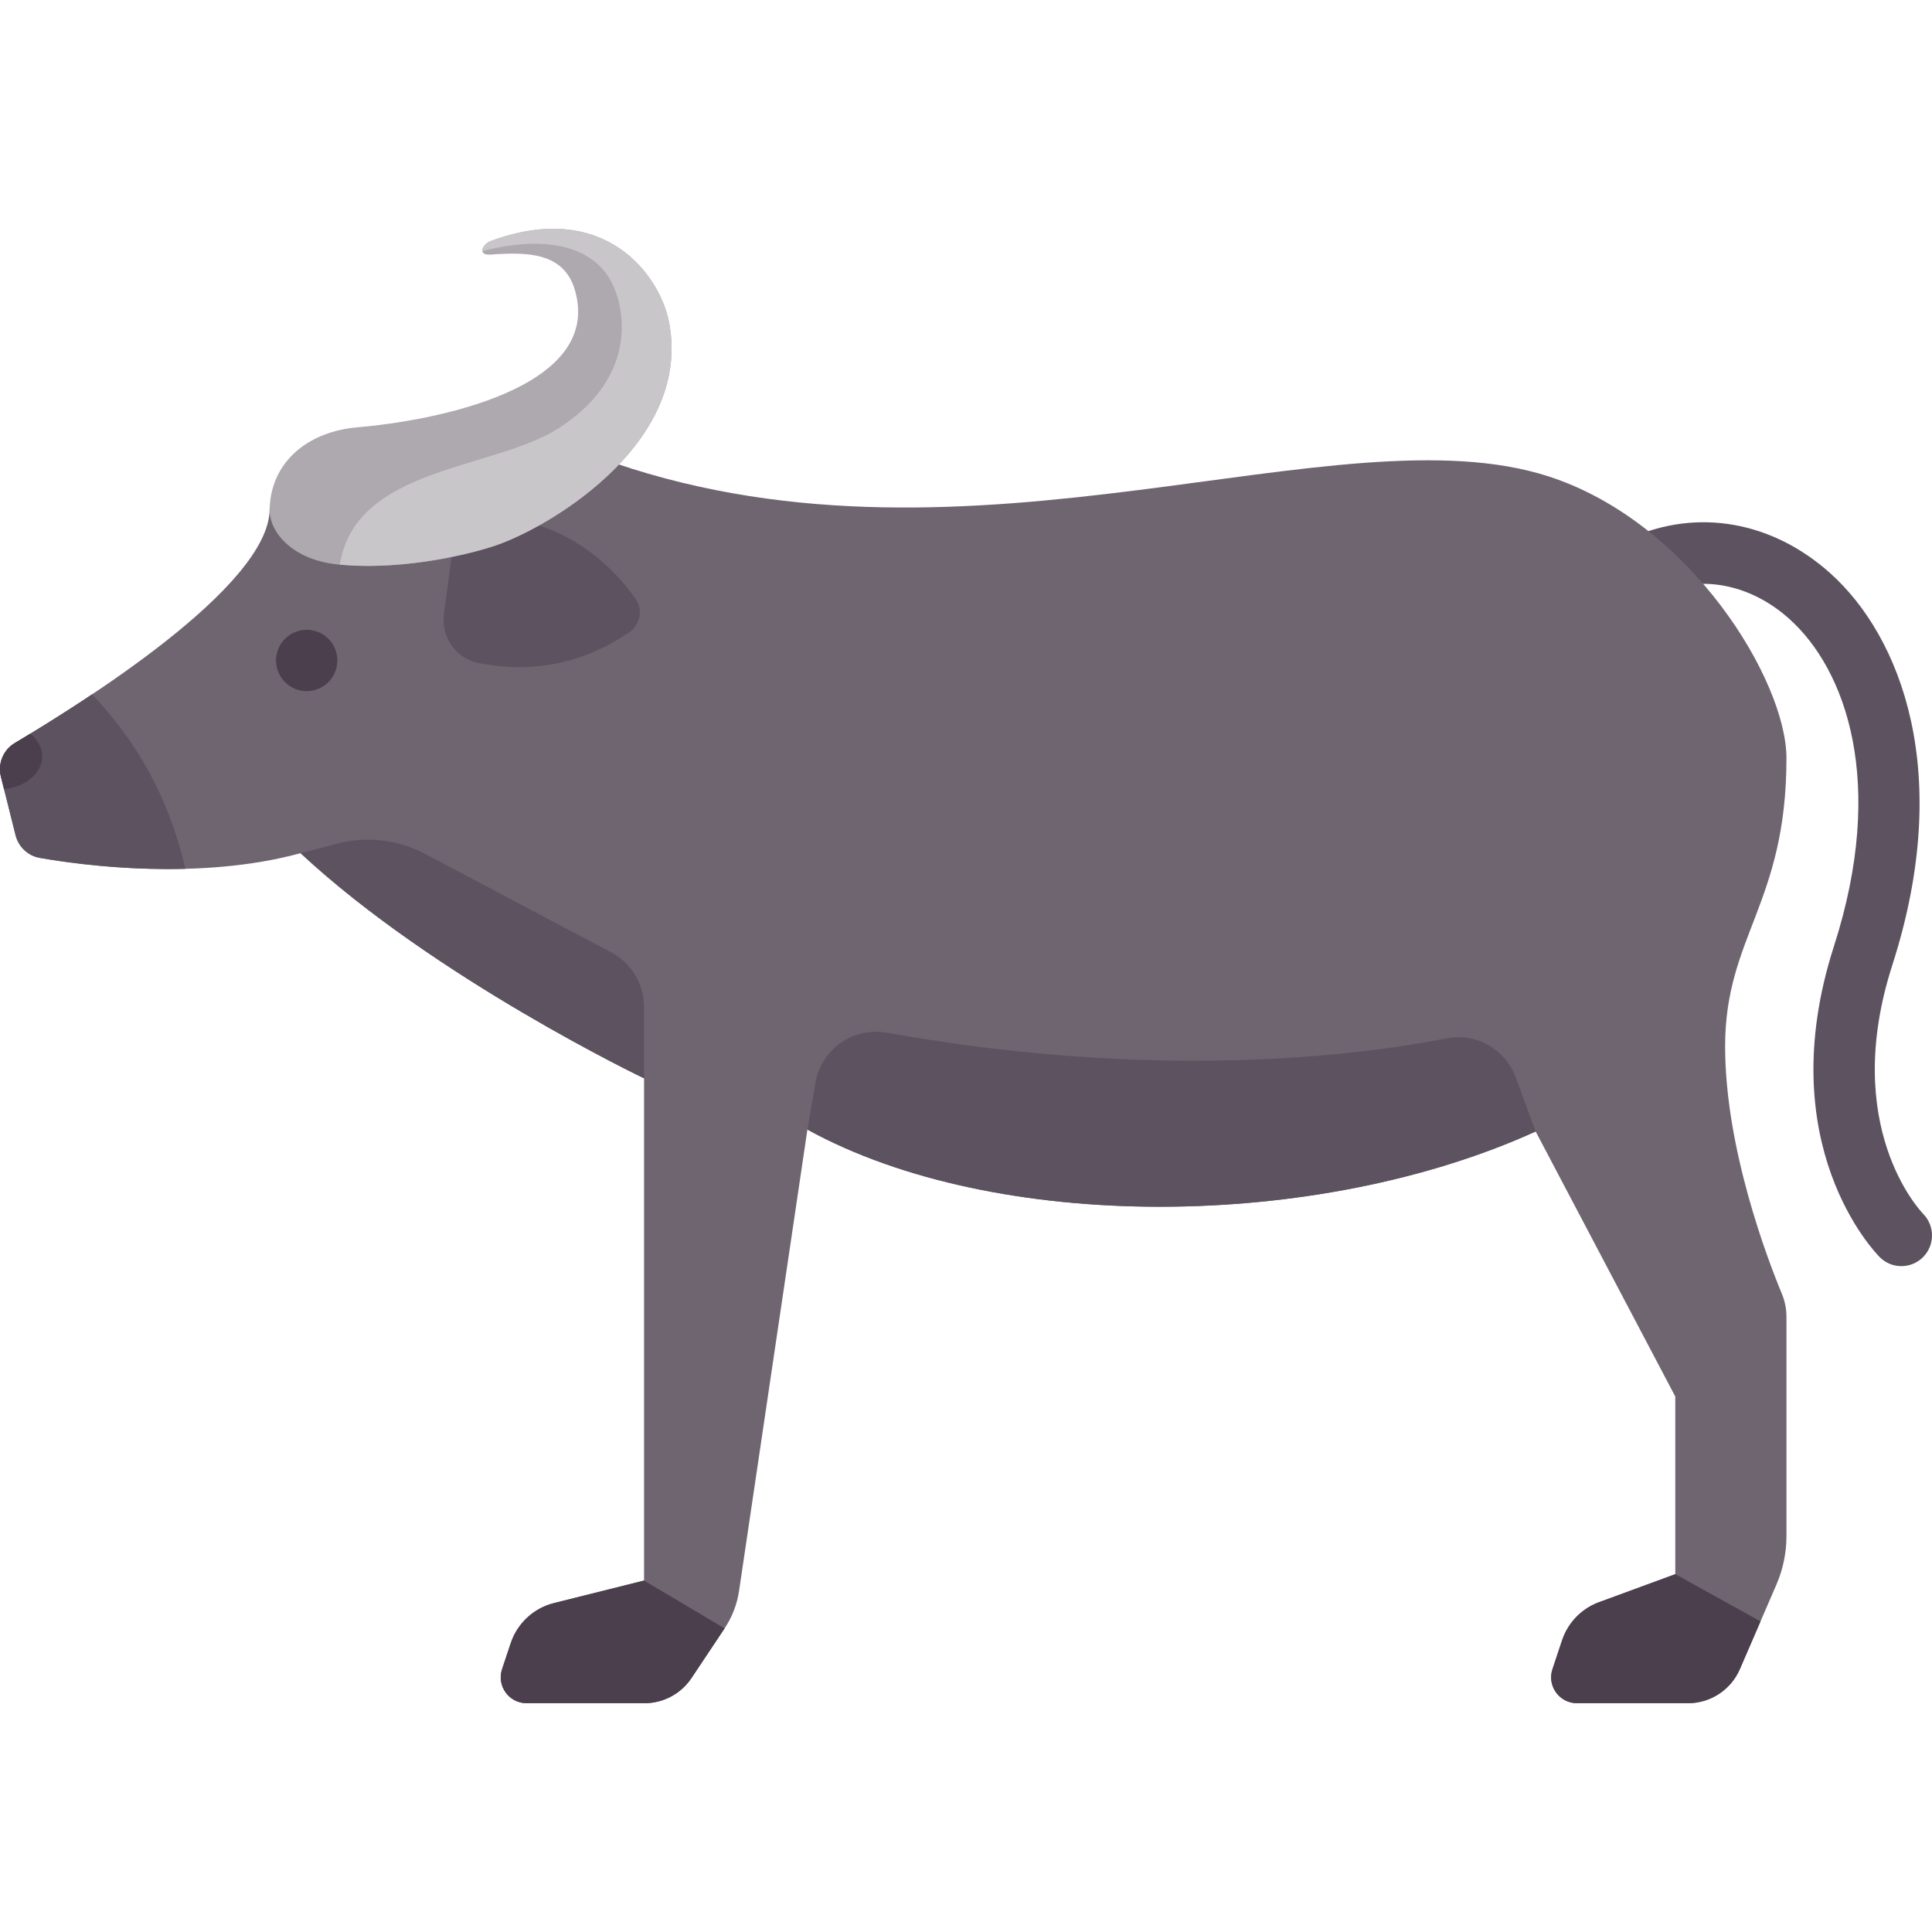
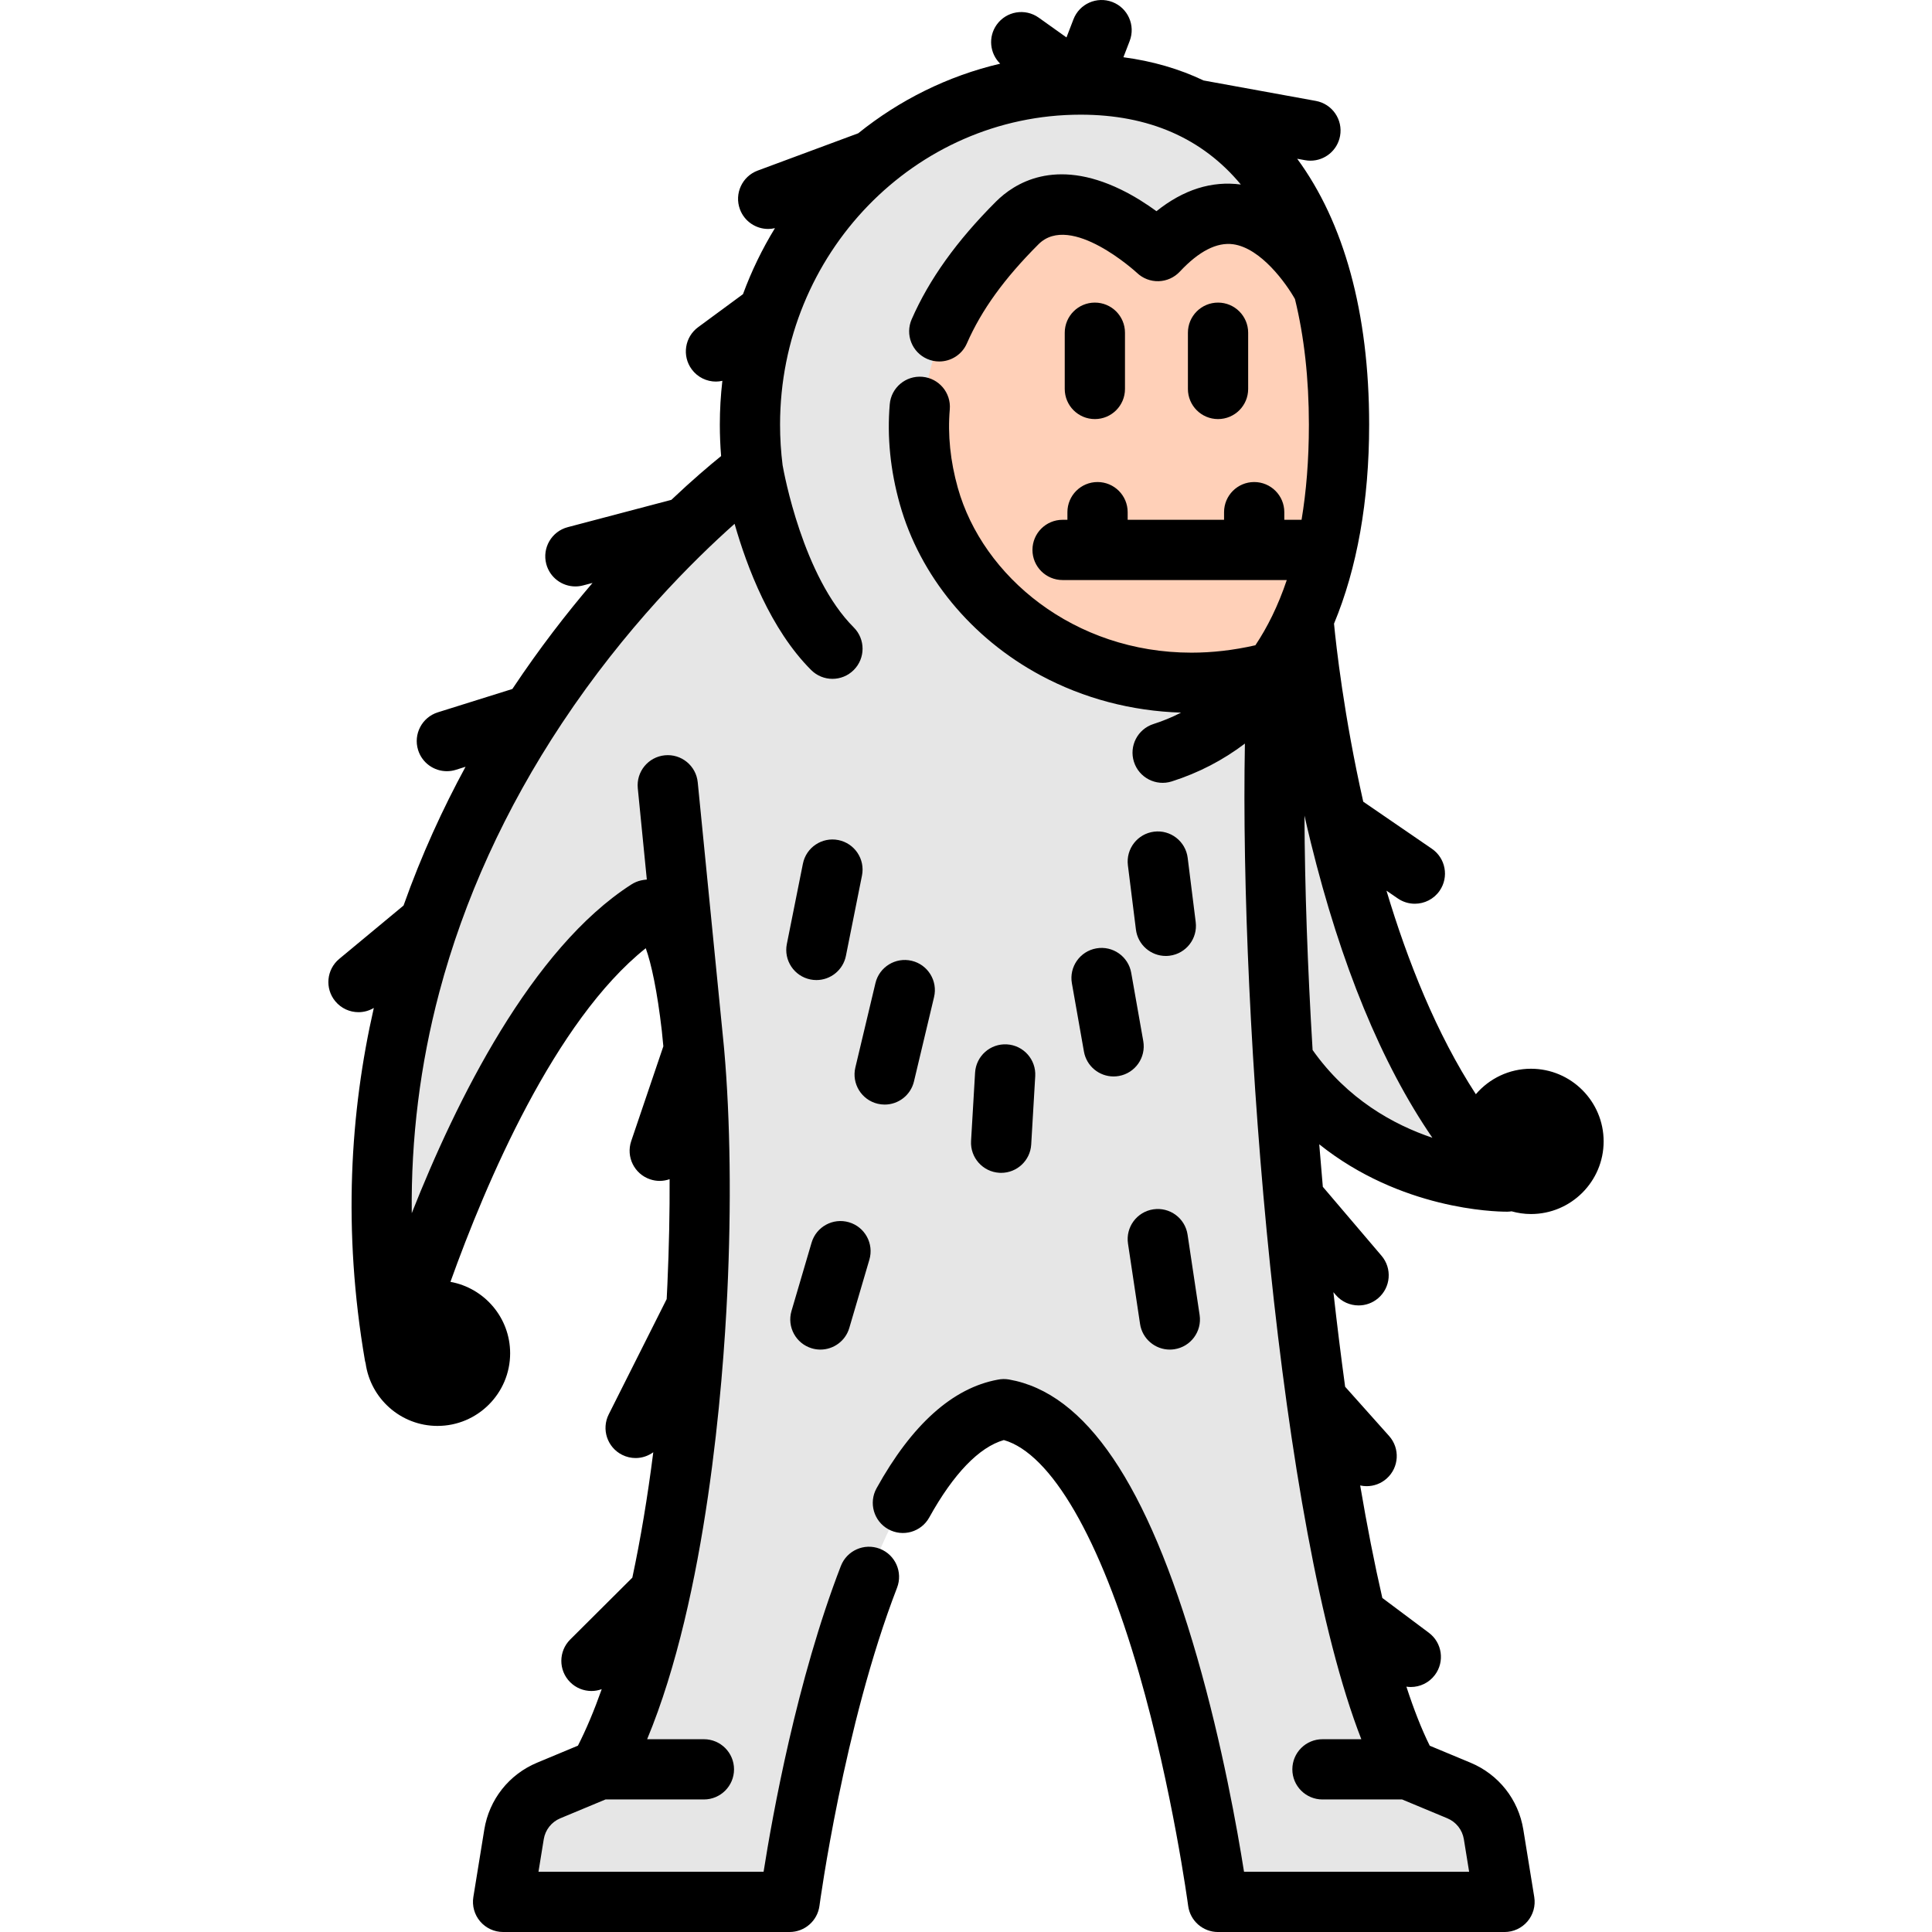
- <svg xmlns="http://www.w3.org/2000/svg" version="1.1" id="Capa_1" x="0px" y="0px" viewBox="0 0 512 512" style="enable-background:new 0 0 512 512;" xml:space="preserve">
-   <path style="fill:#5D5360;" d="M503.876,335.542c-2.072,0-4.135-0.79-5.715-2.369c-1.198-1.195-29.058-29.851-12.152-82.399  c14.009-43.551,3.095-73.358-11.794-86.732c-10.437-9.374-23.684-11.858-35.415-6.643c-4.096,1.849-8.897-0.024-10.731-4.123  c-1.818-4.103,0.024-8.905,4.127-10.727c17.771-7.897,37.526-4.389,52.885,9.401c18.676,16.779,32.796,52.857,16.406,103.801  c-13.739,42.689,7.31,65.04,8.207,65.973c3.111,3.203,3.072,8.338-0.103,11.469C508.003,334.76,505.94,335.542,503.876,335.542z" />
-   <path style="fill:#6F6571;" d="M473.43,200.941c0-20.488-25.399-62.481-62.988-74.672c-55.75-18.081-152.392,28.954-247.552-3.556  l-91.435,12.191c0,20.713-51.13,52.214-67.53,62.008c-3.078,1.838-4.547,5.445-3.677,8.923l3.872,15.488  c0.775,3.101,3.266,5.467,6.414,6.024c11.691,2.069,42.401,6.049,69.117-1.242c35.629,33.173,91.028,59.667,91.028,59.667v133.089  l-23.853,5.963c-5.392,1.348-9.721,5.357-11.478,10.629l-2.296,6.889c-1.481,4.442,1.825,9.029,6.508,9.029h31.222  c5.014,0,9.696-2.506,12.477-6.678l8.772-13.159c1.996-2.994,3.304-6.392,3.831-9.951l18.109-122.234  c49.832,27.4,134.768,26.962,192.996,0.507l37.001,70.238v47.072l-19.72,7.251c-4.853,1.618-8.663,5.426-10.28,10.28l-2.548,7.643  c-1.481,4.442,1.826,9.029,6.508,9.029h29.395c5.981,0,11.39-3.554,13.764-9.044l9.674-22.37c1.762-4.074,2.671-8.466,2.671-12.905  v-58.015c0-2.128-0.396-4.188-1.212-6.154c-3.771-9.084-15.043-38.506-15.043-65.578C457.174,248.183,473.43,239.431,473.43,200.941  z" />
-   <path style="fill:#5D5360;" d="M119.723,147.199l-2.079,15.524c-0.804,6.006,3.08,11.701,9.012,12.939  c9.625,2.008,24.772,2.44,40.08-8.094c2.935-2.02,3.738-5.989,1.688-8.904c-5.081-7.224-16.491-19.651-35.778-21.542  C126.321,136.502,120.566,140.9,119.723,147.199z" />
-   <path style="fill:#AEA8AF;" d="M177.282,85.298c-2.44-12.418-17.049-32.578-47.24-21.419c-2.16,0.799-3.684,3.846-0.003,3.589  c9.494-0.663,19.42-0.737,22.353,9.528c7.45,26.076-37.59,34.542-57.57,36.235c-13.229,1.121-23.028,9.143-23.367,21.674  c-0.167,6.187,6.149,13.454,17.947,14.673c17.78,1.836,36.841-3.078,43.236-5.487c0.038-0.014,0.075-0.028,0.113-0.042  C147.989,138.291,183.378,116.321,177.282,85.298z" />
+ <svg xmlns="http://www.w3.org/2000/svg" version="1.1" id="Layer_1" x="0px" y="0px" viewBox="0 0 512.005 512.005" style="enable-background:new 0 0 512.005 512.005;" xml:space="preserve">
  <g>
-     <path style="fill:#4B3F4E;" d="M139.558,451.371h31.222c5.014,0,9.696-2.506,12.477-6.678l8.772-13.159l-21.352-12.674   l-23.853,5.963c-5.392,1.348-9.721,5.357-11.478,10.629l-2.296,6.889C131.57,446.784,134.876,451.371,139.558,451.371z" />
-     <path style="fill:#4B3F4E;" d="M443.967,417.168l-19.72,7.251c-4.853,1.618-8.663,5.426-10.28,10.28l-2.548,7.643   c-1.481,4.442,1.826,9.029,6.508,9.029h29.394c5.981,0,11.39-3.554,13.764-9.044l5.469-12.647L443.967,417.168z" />
+     <path style="fill:#E6E6E6;" d="M345.414,164.156c0,0,7.896,102.844,54.023,148.971c0,0-37.731,0.584-59.315-31.996l-95.029-95.383" />
+     <path style="fill:#E6E6E6;" d="M308.117,199.469c32.764-10.432,46.74-45.409,46.74-86.944c0-49.773-20.075-90.127-68.476-90.127   s-87.636,40.353-87.636,90.127c0,4.034,0.255,8.015,0.756,11.911h0.003c0,0-120.112,87.923-94.92,234.817   c0,0,25.547-91.542,67.06-118.153c19.16-4.258,21.289,166.053-12.773,227.791l-13.442,5.601c-4.879,2.033-8.361,6.443-9.207,11.661   l-2.897,17.866h75.93c0,0,16.321-123.476,56.77-130.572l0.003-0.003c40.449,7.1,56.767,130.575,56.767,130.575h75.927   l-2.897-17.867c-0.846-5.219-4.329-9.629-9.21-11.662l-13.44-5.598c-26.345-47.751-39.012-218.307-34.541-291.158" />
  </g>
-   <g>
-     <path style="fill:#5D5360;" d="M79.65,226.105c35.629,33.173,91.028,59.667,91.028,59.667v-18.996   c0-6.022-3.33-11.551-8.653-14.368l-49.338-26.106c-7.282-3.853-15.716-4.82-23.665-2.652   C86.427,224.358,83.327,225.175,79.65,226.105z" />
-     <path style="fill:#5D5360;" d="M216.119,286.884l-2.148,12.467c49.832,27.4,134.768,26.962,192.996,0.507l-5.283-14.341   c-2.748-7.461-10.462-11.88-18.264-10.351c-23.444,4.596-76.516,11.358-148.414-1.491   C226.14,272.091,217.648,278.009,216.119,286.884z" />
-   </g>
-   <circle style="fill:#4B3F4E;" cx="81.28" cy="175.03" r="8.128" />
-   <path style="fill:#C9C6CA;" d="M130.042,63.879c-1.302,0.482-2.351,1.774-2.19,2.673c15.396-4.034,29.595-2.197,34.699,9.258  c3.81,8.551,4.826,25.06-14.223,37.505c-17.27,11.283-54.099,10.159-58.264,36.3c17.59,1.65,36.258-3.146,42.573-5.526  c0.038-0.014,0.075-0.028,0.113-0.042c15.239-5.757,50.628-27.727,44.532-58.75C174.842,72.88,160.233,52.72,130.042,63.879z" />
-   <path style="fill:#5D5360;" d="M3.925,196.913c-3.078,1.838-4.547,5.445-3.677,8.923l3.872,15.488  c0.775,3.101,3.266,5.467,6.414,6.024c7.31,1.293,22.056,3.334,38.61,2.9c-4.438-19.004-12.883-33.741-24.752-46.24  C16.087,189.553,8.587,194.128,3.925,196.913z" />
-   <path style="fill:#4B3F4E;" d="M11.175,200.433c0-2.329-1.204-4.431-3.134-6.005c-1.532,0.934-2.922,1.771-4.116,2.485  c-3.078,1.838-4.547,5.445-3.677,8.923l0.823,3.294C6.757,208.593,11.175,204.927,11.175,200.433z" />
+   <circle cx="115.941" cy="358.633" r="11.268" />
+   <circle cx="405.736" cy="302.484" r="11.268" />
+   <path style="fill:#FFD0B8;" d="M355.975,112.525c0,25.802-5.397,49.082-17.34,65.506c-43.323,11.496-81.866-12.795-91.361-46.569  c-9.58-34.062,9.048-58.012,23.418-72.382c14.37-14.37,37.256,7.451,37.256,7.451c25.195-26.962,43.855,9.793,43.855,9.793  C354.633,87.404,355.975,99.645,355.975,112.525z" />
+   <path d="M399.267,321.112c0.137,0,0.236-0.001,0.293-0.002c0.349-0.005,0.693-0.044,1.033-0.093  c1.639,0.456,3.357,0.717,5.139,0.717c10.616,0,19.252-8.636,19.252-19.252c0-10.616-8.636-19.252-19.252-19.252  c-5.845,0-11.081,2.628-14.614,6.753c-10.437-16.031-18.102-35.313-23.685-53.943l3.006,2.062c1.381,0.946,2.952,1.4,4.508,1.4  c2.544,0,5.043-1.212,6.591-3.468c2.494-3.636,1.568-8.605-2.068-11.099l-18.192-12.477c-5.15-22.838-7.205-41.555-7.746-47.178  c6.09-14.644,9.31-32.427,9.31-52.755c0-29.747-6.72-53.667-19.068-70.452l2.076,0.378c0.484,0.088,0.965,0.131,1.44,0.131  c3.783,0,7.142-2.7,7.845-6.554c0.791-4.338-2.085-8.494-6.423-9.285l-29.751-5.419c-6.452-3.074-13.552-5.136-21.241-6.155  l1.661-4.316c1.584-4.115-0.468-8.735-4.583-10.318c-4.115-1.584-8.735,0.468-10.318,4.583L282.63,9.92l-7.357-5.243  c-3.591-2.559-8.576-1.722-11.134,1.868c-2.314,3.247-1.844,7.629,0.922,10.33c-13.939,3.27-26.728,9.673-37.622,18.448  l-26.637,9.883c-4.133,1.534-6.242,6.128-4.708,10.262c1.194,3.218,4.243,5.208,7.486,5.208c0.594,0,1.195-0.075,1.793-0.213  c-3.365,5.491-6.212,11.347-8.475,17.495l-11.889,8.753c-3.55,2.614-4.31,7.611-1.696,11.162c1.565,2.126,3.983,3.251,6.435,3.251  c0.565,0,1.129-0.083,1.688-0.204c-0.44,3.806-0.672,7.678-0.672,11.604c0,2.787,0.114,5.577,0.34,8.339  c-2.975,2.402-7.575,6.294-13.186,11.604l-27.466,7.24c-4.263,1.124-6.808,5.491-5.685,9.755c0.944,3.582,4.177,5.95,7.715,5.95  c0.674,0,1.358-0.086,2.041-0.266l2.506-0.661c-6.855,8.023-14.056,17.317-21.072,27.846c-0.055,0.083-0.112,0.171-0.167,0.255  l-19.751,6.187c-4.208,1.318-6.55,5.797-5.233,10.005c1.069,3.414,4.218,5.599,7.616,5.599c0.79,0,1.595-0.118,2.389-0.367  l2.564-0.804c-5.968,10.989-11.645,23.27-16.431,36.772l-17.035,14.136c-3.393,2.815-3.862,7.848-1.045,11.242  c1.579,1.903,3.854,2.886,6.147,2.886c1.399,0,2.798-0.378,4.056-1.123c-6.271,27.512-8.285,58.871-2.348,93.483  c0.038,0.227,0.115,0.438,0.171,0.657c1.287,9.376,9.328,16.628,19.051,16.628c10.616,0,19.252-8.636,19.252-19.252  c0-9.443-6.838-17.301-15.819-18.927c9.402-26.214,27.65-69.189,51.76-88.418c1.476,4.07,3.046,11.385,4.252,21.848l0.41,4.144  l-8.517,25.123c-1.416,4.176,0.822,8.708,4.998,10.124c0.849,0.288,1.714,0.425,2.564,0.425c0.901,0,1.781-0.166,2.614-0.456  c0.037,8.48-0.135,17.757-0.585,27.846c-0.059,1.317-0.125,2.626-0.192,3.933l-15.358,30.552c-1.98,3.94-0.392,8.738,3.548,10.719  c1.151,0.578,2.374,0.852,3.58,0.852c1.682,0,3.318-0.549,4.679-1.533c-1.503,11.858-3.368,23.006-5.55,33.228l-16.467,16.402  c-3.124,3.111-3.134,8.166-0.022,11.289c1.559,1.566,3.607,2.349,5.655,2.349c0.923,0,1.844-0.167,2.722-0.486  c-1.975,5.587-4.08,10.611-6.305,14.974l-10.801,4.502c-7.48,3.117-12.72,9.754-14.018,17.752l-2.897,17.866  c-0.375,2.311,0.283,4.669,1.8,6.452c1.517,1.783,3.739,2.81,6.08,2.81h75.93c4.004,0,7.388-2.967,7.914-6.936  c0.063-0.474,6.434-47.757,20.562-84.302c1.59-4.113-0.456-8.736-4.568-10.325c-4.112-1.59-8.736,0.456-10.325,4.568  c-11.676,30.2-18.129,66.135-20.475,81.03h-59.658l1.395-8.604c0.407-2.509,2.051-4.591,4.398-5.569l11.969-4.987h26.078  c4.409,0,7.983-3.574,7.983-7.983c0-4.409-3.574-7.983-7.983-7.983h-15.043c15.796-38.007,20.099-94.131,21.24-118.231  c1.096-23.15,0.808-46.014-0.812-64.38c-0.026-0.287-0.052-0.557-0.078-0.84c-0.001-0.011,0-0.021-0.001-0.032l-0.024-0.25  c-0.137-1.493-0.279-2.945-0.428-4.325l-6.488-65.533c-0.434-4.388-4.341-7.594-8.731-7.158c-4.388,0.434-7.593,4.343-7.158,8.731  l2.396,24.196c-0.595,0.048-1.108,0.134-1.505,0.222c-0.915,0.203-1.787,0.566-2.576,1.072  c-26.506,16.991-46.43,57.291-58.214,87.127c-0.215-19.825,2.217-39.404,7.289-58.515c6.546-24.67,17.486-48.667,32.513-71.328  c16.759-25.269,34.976-43.28,45.751-52.851c3.278,11.49,9.52,27.976,20.288,38.744c1.558,1.558,3.602,2.339,5.645,2.339  s4.086-0.779,5.645-2.339c3.118-3.118,3.118-8.173,0-11.29c-13.471-13.471-18.5-40.975-18.855-43.003  c-0.445-3.517-0.671-7.13-0.671-10.737c0-45.294,35.731-82.143,79.652-82.143c18.024,0,32.272,6.236,42.461,18.511  c-7.716-1.022-15.213,1.347-22.362,7.069c-2.553-1.863-5.788-3.967-9.396-5.724c-17.534-8.535-28.298-1.661-33.155,3.197  c-10.379,10.379-17.68,20.574-22.319,31.163c-1.769,4.038,0.07,8.747,4.109,10.516c1.042,0.457,2.129,0.673,3.199,0.673  c3.074,0,6.005-1.786,7.317-4.783c3.88-8.856,9.912-17.207,18.984-26.279c8.543-8.542,25.942,7.433,26.101,7.584  c1.542,1.47,3.598,2.26,5.741,2.202c2.13-0.062,4.148-0.973,5.603-2.53c5.059-5.415,9.816-7.855,14.15-7.256  c7.365,1.022,14.053,10.404,16.37,14.519c2.436,9.908,3.691,21.09,3.691,33.282c0,9.472-0.709,17.823-1.942,25.219h-4.573v-2.025  c0-4.409-3.574-7.983-7.983-7.983c-4.409,0-7.983,3.574-7.983,7.983v2.025h-25.547v-2.025c0-4.409-3.574-7.983-7.983-7.983  s-7.983,3.574-7.983,7.983v2.025h-1.282c-4.409,0-7.983,3.574-7.983,7.983c0,4.409,3.574,7.983,7.983,7.983h59.417  c-2.31,6.868-5.164,12.566-8.32,17.284c-5.823,1.331-11.489,1.963-16.944,1.962c-31.131-0.003-55.315-20.204-61.911-43.657  c-1.994-7.089-2.711-14.092-2.134-20.814c0.377-4.393-2.878-8.26-7.271-8.638c-4.404-0.369-8.26,2.878-8.638,7.271  c-0.742,8.642,0.156,17.56,2.673,26.504c5.329,18.947,18.933,35.48,37.326,45.359c11.424,6.135,24.115,9.45,37.21,9.864  c-2.583,1.318-5.06,2.299-7.311,3.016c-4.201,1.338-6.523,5.828-5.185,10.029c1.337,4.201,5.829,6.522,10.029,5.185  c7.13-2.27,13.601-5.647,19.378-10.027c-1.399,73.651,8.98,207.691,30.851,263.858h-10.297c-4.409,0-7.983,3.574-7.983,7.983  c0,4.409,3.574,7.983,7.983,7.983h21.109l11.966,4.984c2.348,0.977,3.992,3.06,4.399,5.57l1.395,8.606h-59.657  c-1.737-11.006-5.729-33.552-12.431-56.849c-13.223-45.963-29.527-70.039-49.844-73.606c-0.995-0.175-2.001-0.155-2.967,0.04  c-11.952,2.183-22.764,11.865-32.142,28.784c-2.137,3.856-0.744,8.716,3.111,10.853c3.858,2.137,8.716,0.745,10.853-3.111  c6.429-11.598,13.234-18.649,19.769-20.518c12.503,3.582,25.485,25.923,35.829,61.817c8.885,30.831,12.978,61.318,13.018,61.623  c0.526,3.969,3.91,6.937,7.914,6.937h75.927c2.341,0,4.563-1.027,6.08-2.81c1.517-1.782,2.175-4.141,1.8-6.452l-2.896-17.867  c-1.298-8.001-6.539-14.637-14.021-17.754l-10.778-4.489c-2.152-4.328-4.217-9.602-6.191-15.652  c0.387,0.057,0.776,0.092,1.164,0.092c2.43,0,4.832-1.106,6.398-3.202c2.641-3.531,1.92-8.534-1.611-11.175l-12.329-9.223  c-2.1-9.142-4.061-19.161-5.87-29.812c0.563,0.122,1.137,0.188,1.712,0.188c1.893,0,3.793-0.668,5.315-2.028  c3.289-2.937,3.574-7.983,0.639-11.272l-11.655-13.053c-1.117-8.167-2.152-16.55-3.107-25.057l0.597,0.701  c1.58,1.855,3.825,2.809,6.083,2.809c1.83,0,3.668-0.625,5.171-1.904c3.357-2.858,3.763-7.896,0.905-11.254l-15.558-18.278  c-0.333-3.753-0.65-7.51-0.951-11.265C371.228,320.516,396.056,321.112,399.267,321.112z M115.939,355.351  c1.812,0,3.285,1.473,3.285,3.285s-1.473,3.285-3.285,3.285c-1.483,0-2.725-0.994-3.132-2.347c0.26-0.871,0.612-2.037,1.056-3.463  C114.43,355.643,115.148,355.351,115.939,355.351z M405.731,299.198c1.812,0,3.285,1.473,3.285,3.285  c0,1.812-1.473,3.285-3.285,3.285c-1.812,0-3.285-1.473-3.285-3.285C402.446,300.671,403.92,299.198,405.731,299.198z   M347.857,278.268c-1.337-21.907-2.072-43.125-2.158-62.131c0.528,2.332,1.084,4.703,1.677,7.114  c7.983,32.468,18.783,58.682,32.221,78.27C369.356,298.076,357.098,291.345,347.857,278.268z" />
+   <path d="M290.153,111.061c4.409,0,7.983-3.574,7.983-7.983V88.175c0-4.409-3.574-7.983-7.983-7.983  c-4.409,0-7.983,3.574-7.983,7.983v14.902C282.17,107.486,285.744,111.061,290.153,111.061z" />
+   <path d="M330.779,103.077V88.175c0-4.409-3.574-7.983-7.983-7.983s-7.983,3.574-7.983,7.983v14.902c0,4.409,3.574,7.983,7.983,7.983  S330.779,107.486,330.779,103.077z" />
+   <path d="M214.786,259.573c0.529,0.105,1.055,0.156,1.574,0.156c3.728,0,7.06-2.624,7.82-6.42l4.258-21.289  c0.864-4.324-1.939-8.529-6.263-9.394c-4.325-0.863-8.529,1.939-9.394,6.263l-4.258,21.289  C207.659,254.502,210.462,258.708,214.786,259.573z" />
+   <path d="M234.454,292.727c3.612,0,6.886-2.468,7.76-6.135l5.322-22.353c1.021-4.29-1.628-8.594-5.917-9.615  c-4.29-1.02-8.594,1.628-9.615,5.917l-5.322,22.353c-1.021,4.29,1.628,8.594,5.917,9.615  C233.219,292.656,233.841,292.727,234.454,292.727z" />
+   <path d="M265.323,310.821c4.194,0,7.713-3.273,7.962-7.515l1.064-18.096c0.259-4.401-3.1-8.179-7.501-8.439  c-4.416-0.254-8.179,3.1-8.439,7.501l-1.064,18.096c-0.259,4.401,3.1,8.179,7.501,8.439  C265.007,310.816,265.165,310.821,265.323,310.821z" />
+   <path d="M290.539,251.333c-4.342,0.766-7.241,4.907-6.475,9.249l3.193,18.096c0.683,3.874,4.051,6.597,7.852,6.597  c0.461,0,0.928-0.04,1.397-0.123c4.342-0.766,7.241-4.907,6.475-9.249l-3.193-18.096  C299.022,253.465,294.88,250.564,290.539,251.333z" />
+   <path d="M314.75,227.336c-0.547-4.375-4.539-7.484-8.912-6.932c-4.375,0.547-7.479,4.537-6.932,8.912l2.129,17.031  c0.505,4.039,3.944,6.994,7.912,6.994c0.33,0,0.664-0.021,1-0.063c4.375-0.547,7.479-4.537,6.932-8.912L314.75,227.336z" />
+   <path d="M215.163,357.331c0.753,0.221,1.509,0.327,2.257,0.327c3.45,0,6.633-2.256,7.655-5.733l5.322-18.096  c1.244-4.23-1.176-8.668-5.406-9.912c-4.229-1.242-8.668,1.176-9.912,5.406l-5.322,18.096  C208.512,351.651,210.933,356.088,215.163,357.331z" />
+   <path d="M305.644,320.489c-4.36,0.654-7.364,4.719-6.71,9.08l3.193,21.289c0.594,3.959,3.999,6.8,7.885,6.8  c0.394,0,0.793-0.029,1.194-0.089c4.36-0.654,7.364-4.719,6.71-9.08l-3.193-21.289C314.07,322.839,310.009,319.835,305.644,320.489z  " />
  <g>
</g>
  <g>
</g>
  <g>
</g>
  <g>
</g>
  <g>
</g>
  <g>
</g>
  <g>
</g>
  <g>
</g>
  <g>
</g>
  <g>
</g>
  <g>
</g>
  <g>
</g>
  <g>
</g>
  <g>
</g>
  <g>
</g>
</svg>
